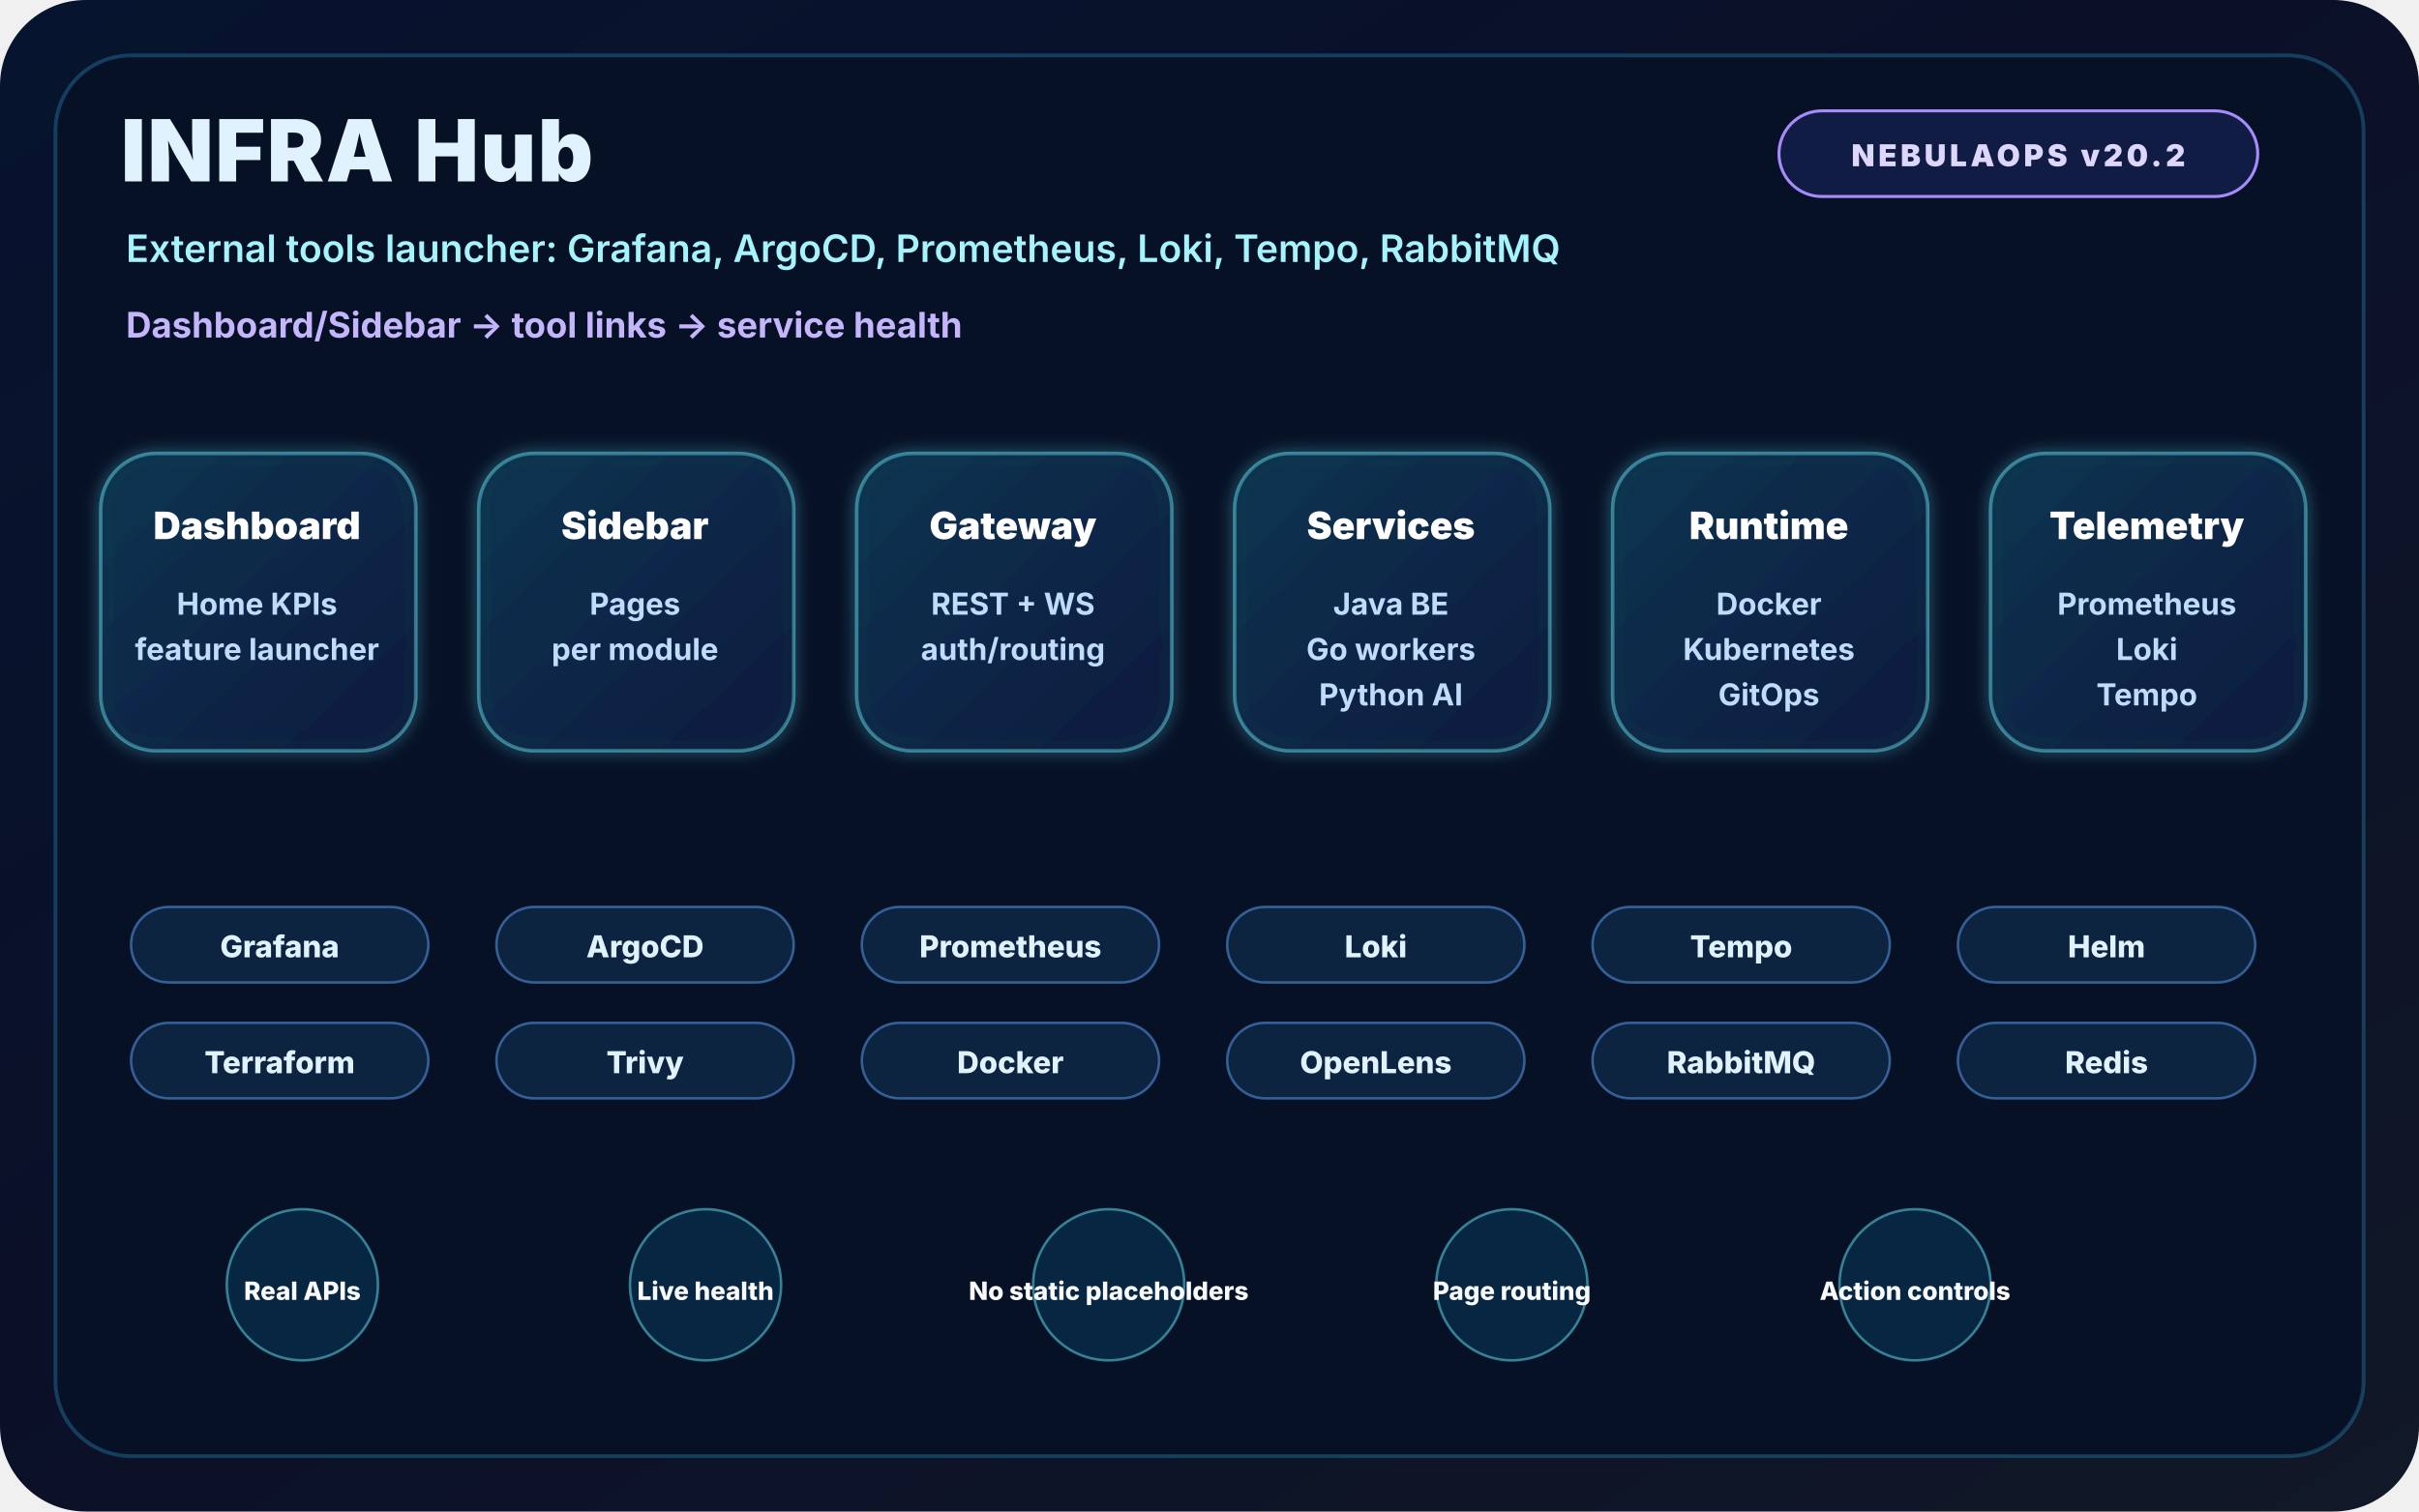
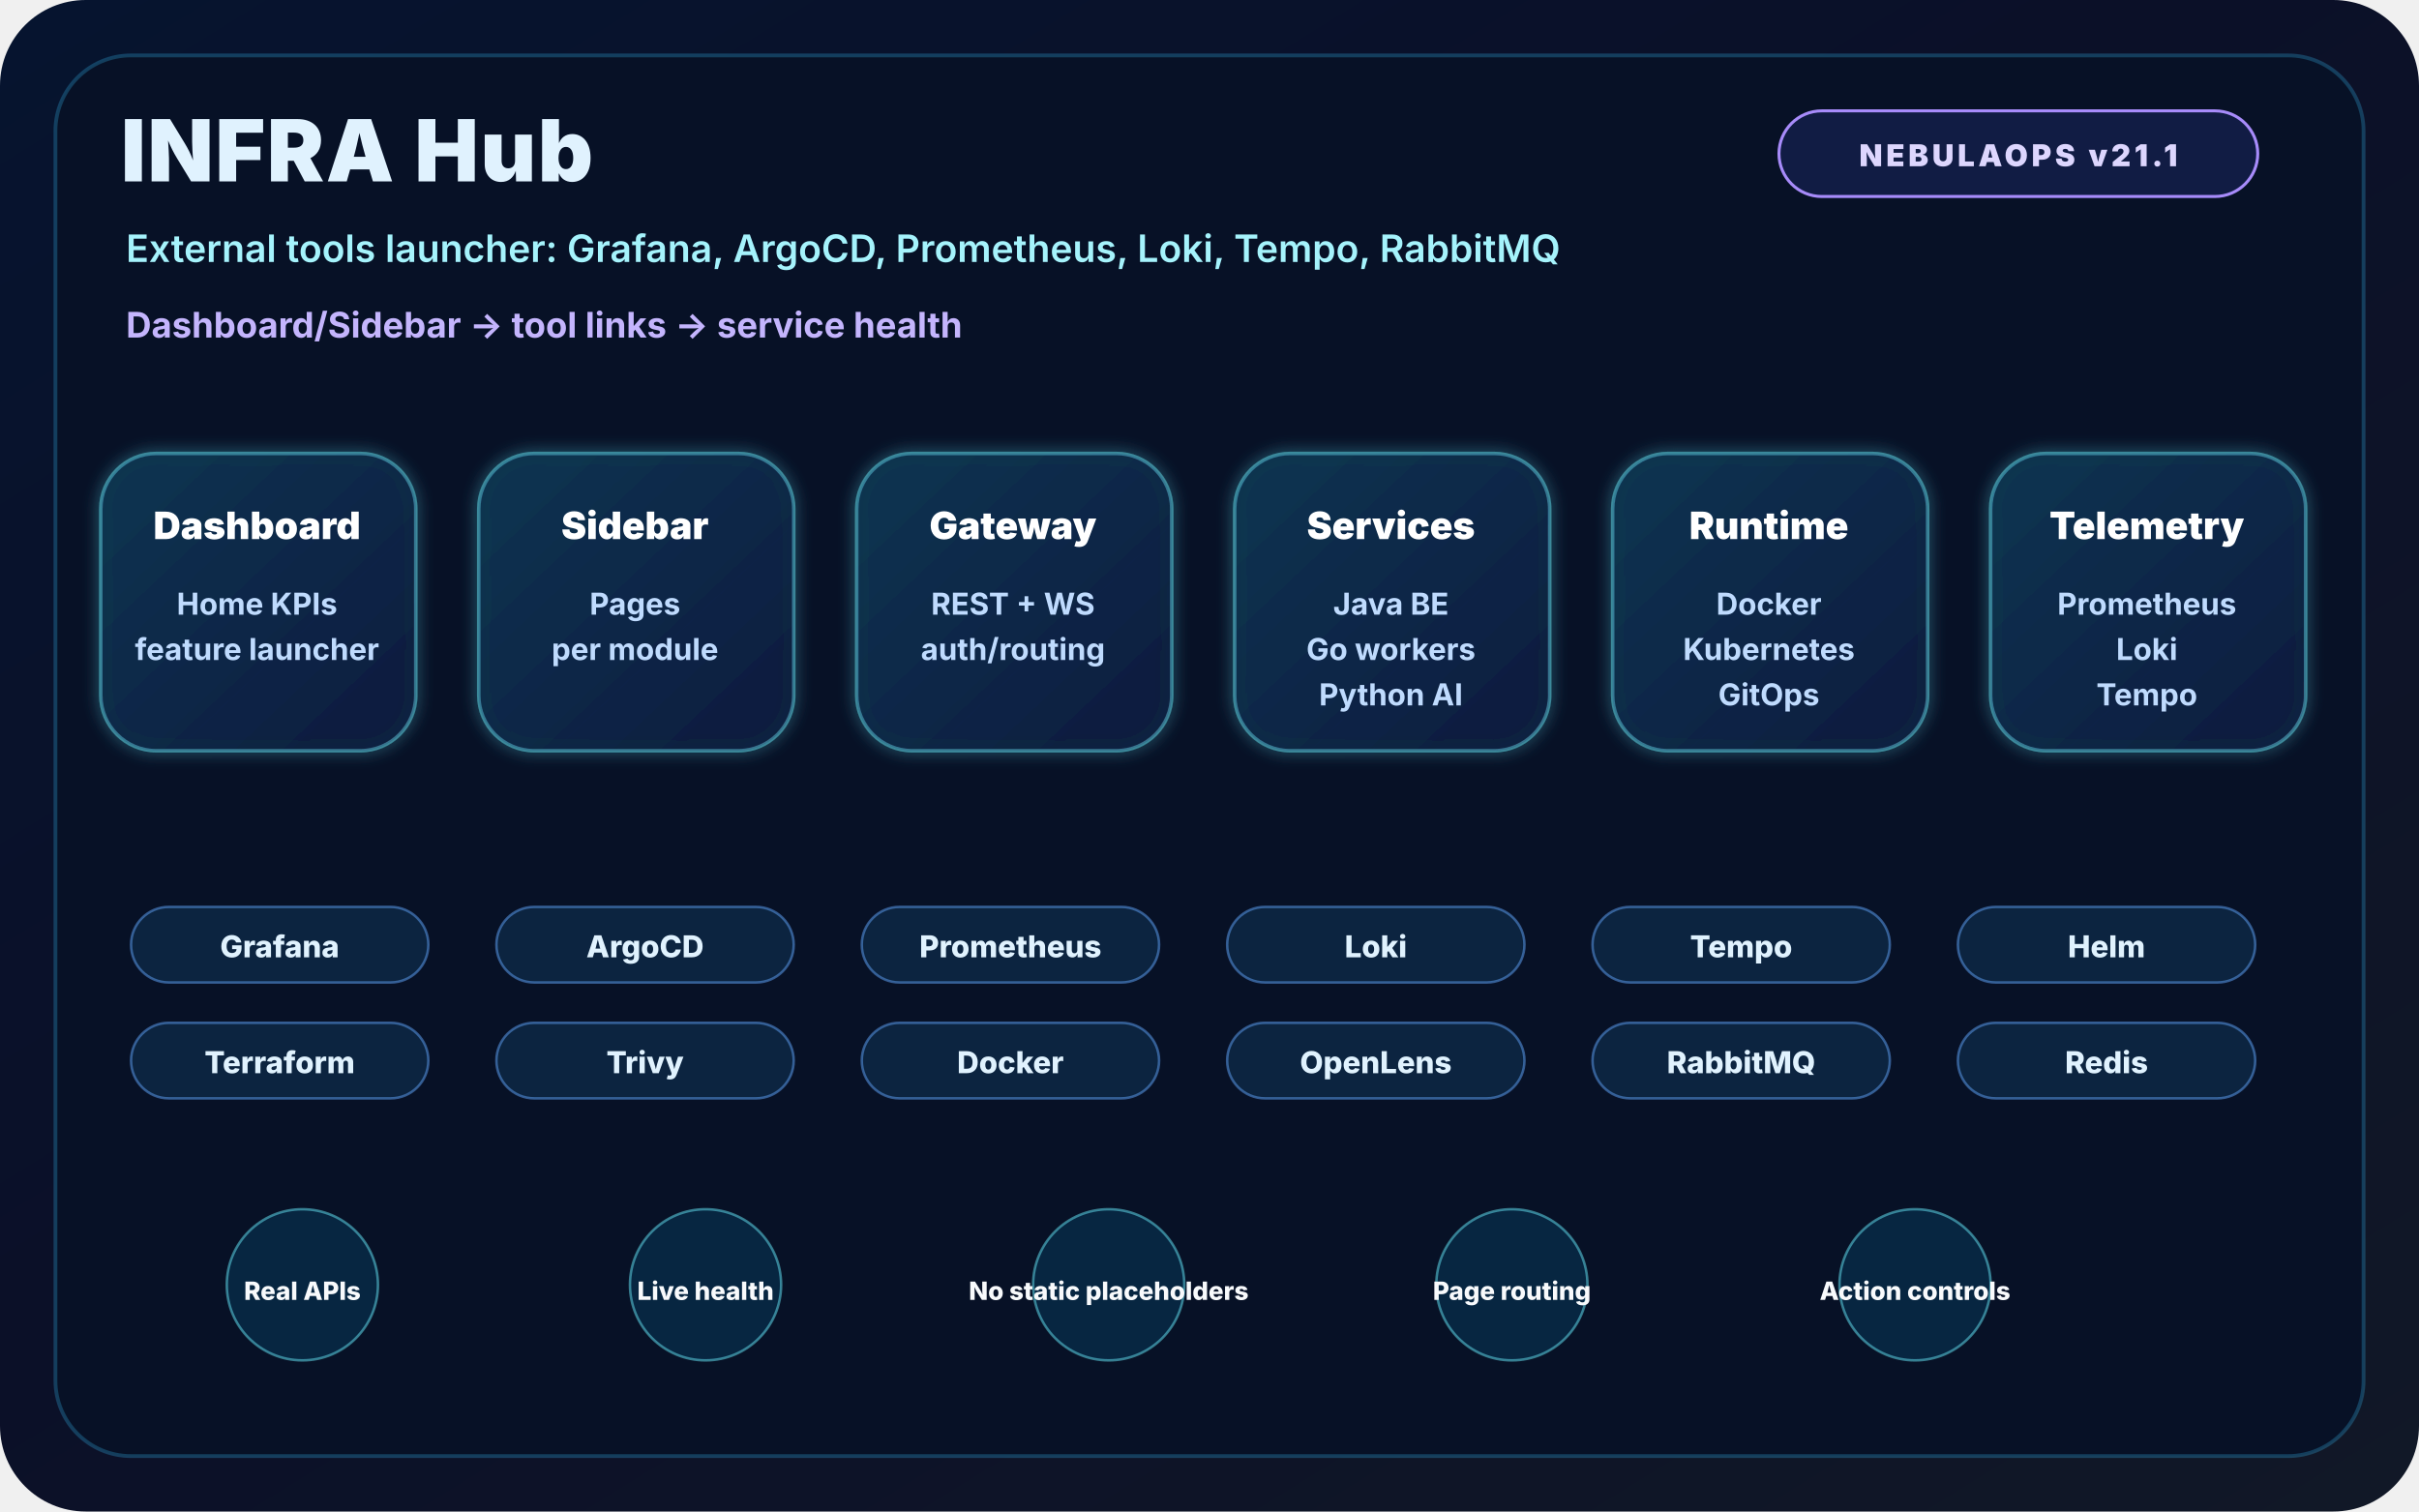
- <svg xmlns="http://www.w3.org/2000/svg" viewBox="0 0 960 600" role="img" aria-label="NebulaOps v20.2 INFRA Hub">
+ <svg xmlns="http://www.w3.org/2000/svg" viewBox="0 0 960 600" role="img" aria-label="NebulaOps v21.1 INFRA Hub">
  <defs>
    <linearGradient id="bg" x1="0" y1="0" x2="1" y2="1">
      <stop offset="0" stop-color="#06142f" />
      <stop offset=".45" stop-color="#0b1028" />
      <stop offset="1" stop-color="#111827" />
    </linearGradient>
    <linearGradient id="card" x1="0" y1="0" x2="1" y2="1">
      <stop offset="0" stop-color="#0f3552" stop-opacity=".96" />
      <stop offset="1" stop-color="#111a3d" stop-opacity=".92" />
    </linearGradient>
    <linearGradient id="accent" x1="0" y1="0" x2="1" y2="0">
      <stop offset="0" stop-color="#38bdf8" />
      <stop offset=".5" stop-color="#8b5cf6" />
      <stop offset="1" stop-color="#22d3ee" />
    </linearGradient>
    <filter id="glow">
      <feGaussianBlur stdDeviation="3" result="b" />
      <feMerge>
        <feMergeNode in="b" />
        <feMergeNode in="SourceGraphic" />
      </feMerge>
    </filter>
    <style>
            .bg{fill:url(#bg)} .panel{fill:#071126;stroke:#38bdf8;stroke-opacity:.26;stroke-width:1.5}
            .node rect{fill:url(#card);stroke:#67e8f9;stroke-opacity:.42;stroke-width:1.4;filter:url(#glow)}
            .link{fill:none;stroke:url(#accent);stroke-width:4;stroke-linecap:round;stroke-dasharray:9 9;opacity:.8}
            .title{font:900 34px Inter,Arial,sans-serif;fill:#e0f2fe;letter-spacing:.02em}
            .sub{font:600 15px Inter,Arial,sans-serif;fill:#a5f3fc} .flow{font:700 14px
            Inter,Arial,sans-serif;fill:#c4b5fd}
            .h{font:900 15px Inter,Arial,sans-serif;fill:#fff} .b{font:700 12px Inter,Arial,sans-serif;fill:#bfdbfe}
            .chip{fill:#0c2440;stroke:#60a5fa;stroke-opacity:.5} .chipText{font:800 12px
            Inter,Arial,sans-serif;fill:#e0f2fe}
            .pulse{fill:#0ea5e9;fill-opacity:.14;stroke:#67e8f9;stroke-opacity:.5} .small{font:800 10px
            Inter,Arial,sans-serif;fill:#f8fafc}
            .badge{fill:#111c44;stroke:#a78bfa;stroke-width:1.2} .badgeText{font:900 12px
            Inter,Arial,sans-serif;fill:#ddd6fe;letter-spacing:.12em}
        </style>
  </defs>
  <rect class="bg" width="960" height="600" rx="34" />
  <rect class="panel" x="22" y="22" width="916" height="556" rx="30" />
  <rect class="badge" x="706" y="44" width="190" height="34" rx="17" />
-   <text class="badgeText" x="801" y="66" text-anchor="middle">NEBULAOPS v20.2</text>
+   <text class="badgeText" x="801" y="66" text-anchor="middle">NEBULAOPS v21.1</text>
  <text class="title" x="48" y="72">INFRA Hub</text>
  <text class="sub" x="50" y="104">External tools launcher: Grafana, ArgoCD, Prometheus, Loki, Tempo, RabbitMQ</text>
  <text class="flow" x="50" y="134">Dashboard/Sidebar → tool links → service health</text>
  <g class="node" transform="translate(40,180)">
    <rect width="125" height="118" rx="22" />
    <text class="h" x="62" y="34" text-anchor="middle">Dashboard</text>
    <text class="b" x="62" y="64" text-anchor="middle" dy="0">Home KPIs</text>
    <text class="b" x="62" y="64" text-anchor="middle" dy="18">feature launcher</text>
  </g>
  <path class="link" d="M165 239 C 185 239 170 239 190 239" />
  <g class="node" transform="translate(190,180)">
    <rect width="125" height="118" rx="22" />
    <text class="h" x="62" y="34" text-anchor="middle">Sidebar</text>
    <text class="b" x="62" y="64" text-anchor="middle" dy="0">Pages</text>
    <text class="b" x="62" y="64" text-anchor="middle" dy="18">per module</text>
  </g>
  <path class="link" d="M315 239 C 335 239 320 239 340 239" />
  <g class="node" transform="translate(340,180)">
    <rect width="125" height="118" rx="22" />
    <text class="h" x="62" y="34" text-anchor="middle">Gateway</text>
    <text class="b" x="62" y="64" text-anchor="middle" dy="0">REST + WS</text>
    <text class="b" x="62" y="64" text-anchor="middle" dy="18">auth/routing</text>
  </g>
  <path class="link" d="M465 239 C 485 239 470 239 490 239" />
  <g class="node" transform="translate(490,180)">
    <rect width="125" height="118" rx="22" />
    <text class="h" x="62" y="34" text-anchor="middle">Services</text>
    <text class="b" x="62" y="64" text-anchor="middle" dy="0">Java BE</text>
    <text class="b" x="62" y="64" text-anchor="middle" dy="18">Go workers</text>
    <text class="b" x="62" y="64" text-anchor="middle" dy="36">Python AI</text>
  </g>
  <path class="link" d="M615 239 C 635 239 620 239 640 239" />
  <g class="node" transform="translate(640,180)">
    <rect width="125" height="118" rx="22" />
    <text class="h" x="62" y="34" text-anchor="middle">Runtime</text>
    <text class="b" x="62" y="64" text-anchor="middle" dy="0">Docker</text>
    <text class="b" x="62" y="64" text-anchor="middle" dy="18">Kubernetes</text>
    <text class="b" x="62" y="64" text-anchor="middle" dy="36">GitOps</text>
  </g>
  <path class="link" d="M765 239 C 785 239 770 239 790 239" />
  <g class="node" transform="translate(790,180)">
    <rect width="125" height="118" rx="22" />
    <text class="h" x="62" y="34" text-anchor="middle">Telemetry</text>
    <text class="b" x="62" y="64" text-anchor="middle" dy="0">Prometheus</text>
    <text class="b" x="62" y="64" text-anchor="middle" dy="18">Loki</text>
    <text class="b" x="62" y="64" text-anchor="middle" dy="36">Tempo</text>
  </g>
  <rect class="chip" x="52" y="360" width="118" height="30" rx="15" />
  <text class="chipText" x="111" y="380" dy="0" text-anchor="middle">Grafana</text>
  <rect class="chip" x="197" y="360" width="118" height="30" rx="15" />
  <text class="chipText" x="256" y="380" dy="0" text-anchor="middle">ArgoCD</text>
  <rect class="chip" x="342" y="360" width="118" height="30" rx="15" />
  <text class="chipText" x="401" y="380" dy="0" text-anchor="middle">Prometheus</text>
  <rect class="chip" x="487" y="360" width="118" height="30" rx="15" />
  <text class="chipText" x="546" y="380" dy="0" text-anchor="middle">Loki</text>
  <rect class="chip" x="632" y="360" width="118" height="30" rx="15" />
  <text class="chipText" x="691" y="380" dy="0" text-anchor="middle">Tempo</text>
  <rect class="chip" x="777" y="360" width="118" height="30" rx="15" />
  <text class="chipText" x="836" y="380" dy="0" text-anchor="middle">Helm</text>
  <rect class="chip" x="52" y="406" width="118" height="30" rx="15" />
  <text class="chipText" x="111" y="380" dy="46" text-anchor="middle">Terraform</text>
  <rect class="chip" x="197" y="406" width="118" height="30" rx="15" />
  <text class="chipText" x="256" y="380" dy="46" text-anchor="middle">Trivy</text>
  <rect class="chip" x="342" y="406" width="118" height="30" rx="15" />
  <text class="chipText" x="401" y="380" dy="46" text-anchor="middle">Docker</text>
  <rect class="chip" x="487" y="406" width="118" height="30" rx="15" />
  <text class="chipText" x="546" y="380" dy="46" text-anchor="middle">OpenLens</text>
  <rect class="chip" x="632" y="406" width="118" height="30" rx="15" />
  <text class="chipText" x="691" y="380" dy="46" text-anchor="middle">RabbitMQ</text>
  <rect class="chip" x="777" y="406" width="118" height="30" rx="15" />
  <text class="chipText" x="836" y="380" dy="46" text-anchor="middle">Redis</text>
  <circle class="pulse" cx="120" cy="510" r="30" />
  <text class="small" x="120" y="516" text-anchor="middle">Real APIs</text>
  <circle class="pulse" cx="280" cy="510" r="30" />
  <text class="small" x="280" y="516" text-anchor="middle">Live health</text>
  <circle class="pulse" cx="440" cy="510" r="30" />
  <text class="small" x="440" y="516" text-anchor="middle">No static placeholders</text>
  <circle class="pulse" cx="600" cy="510" r="30" />
  <text class="small" x="600" y="516" text-anchor="middle">Page routing</text>
  <circle class="pulse" cx="760" cy="510" r="30" />
  <text class="small" x="760" y="516" text-anchor="middle">Action controls</text>
</svg>
